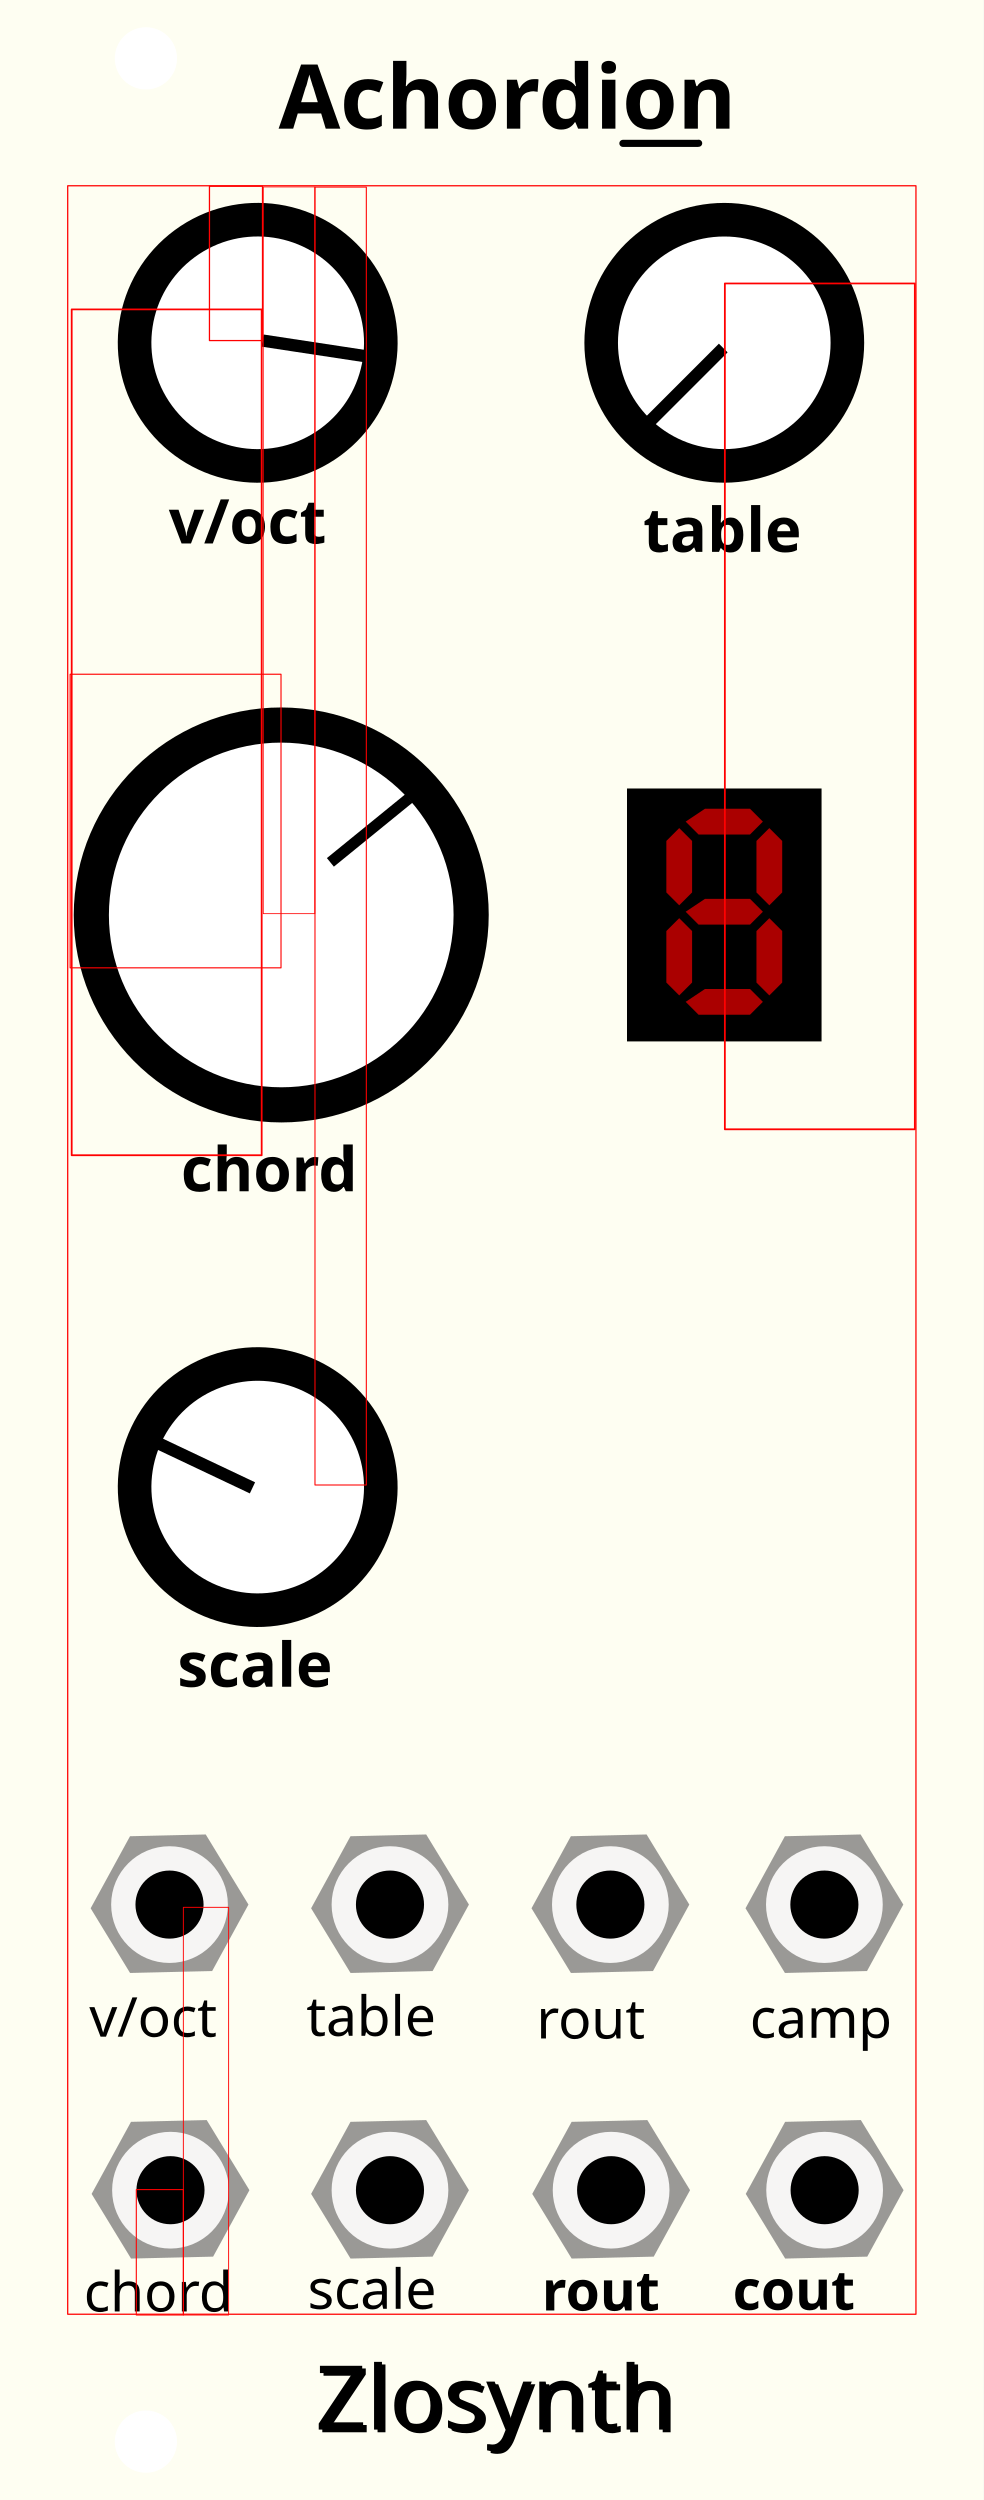
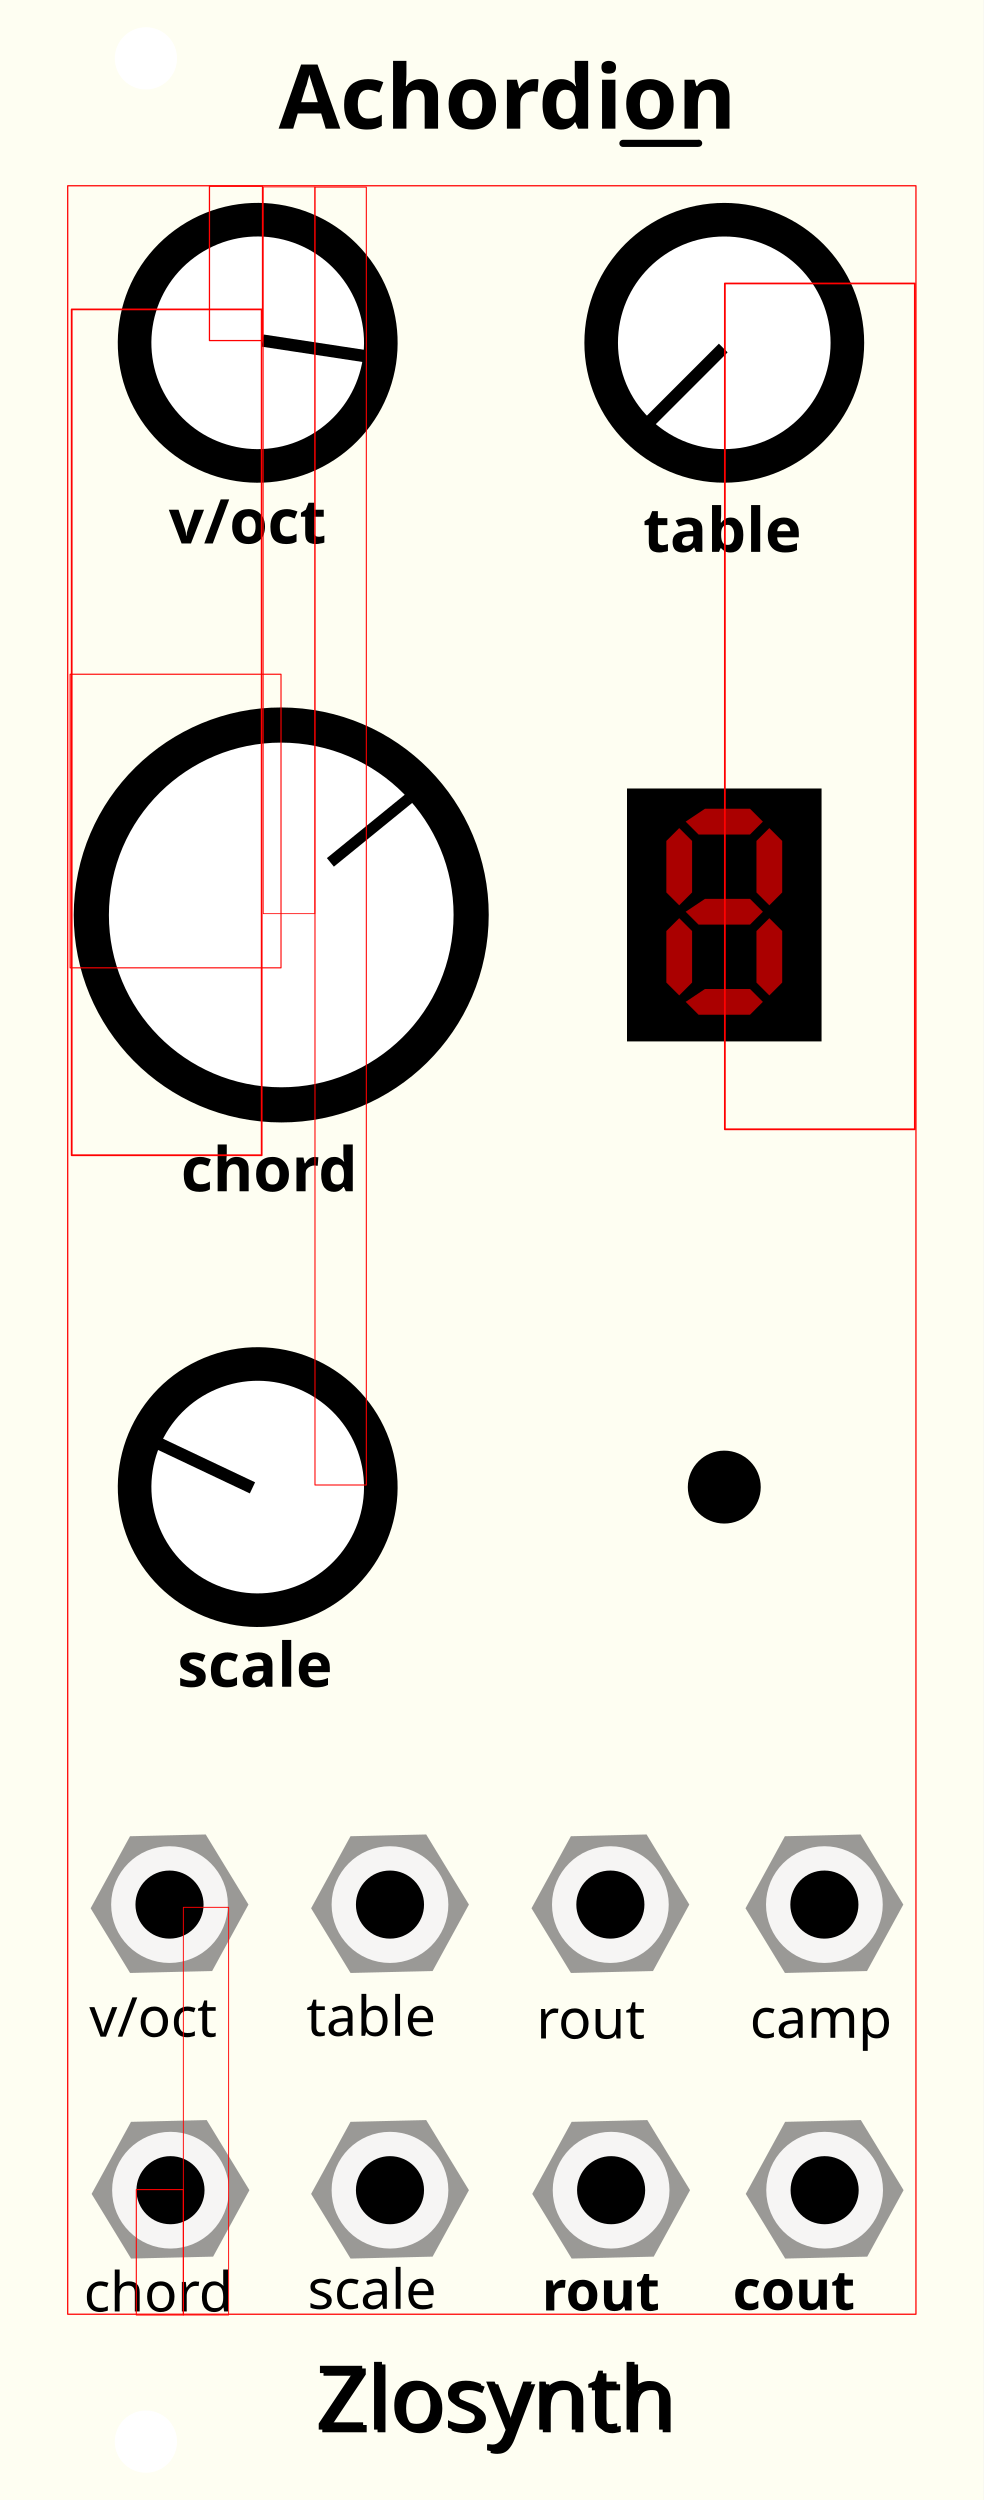
<svg xmlns="http://www.w3.org/2000/svg" id="svg8" version="1.1" viewBox="0 0 50.56 128.5" height="485.669" width="191.093">
  <defs id="defs2" />
  <g id="g342" style="display:inline">
    <g id="g332">
      <rect x="0" y="0" width="50.56" height="128.5" rx="0" ry="0" style="fill:#fefef2;fill-opacity:1;stroke:none;stroke-width:0mm" id="rect330" />
    </g>
    <g id="g340">
      <g style="fill:#ffffff;stroke:none;stroke-width:0" id="g338">
        <circle cx="7.5" cy="125.5" r="1.6" id="circle334" />
        <circle cx="7.5" cy="3" r="1.6" id="circle336" />
      </g>
    </g>
  </g>
  <g id="jacks-group">
    <g id="g841">
      <g id="g832" />
      <g id="g836">
        <path style="fill:#9a9996;stroke:#9a9996;stroke-width:0.1" id="path834" d="m 12.763,112.576 -1.839,3.366 -4.161,0.098 -1.996,-3.275 1.996,-3.653 3.834,-0.09 z" />
      </g>
      <g id="g839">
        <circle cx="8.763" cy="112.576" r="2.375" id="id_V/Oct" style="fill:#000000;stroke:#f6f5f4;stroke-width:1.25" />
      </g>
    </g>
    <g id="g863">
      <g id="g853" />
      <g id="g857">
        <path style="fill:#9a9996;stroke:#9a9996;stroke-width:0.1" id="path855" d="m 35.411,112.576 -1.839,3.366 -4.161,0.098 -1.996,-3.275 1.996,-3.653 3.834,-0.09 z" />
      </g>
      <g id="g861">
        <circle cx="31.411" cy="112.576" r="2.375" id="circle859" style="fill:#000000;stroke:#f6f5f4;stroke-width:1.25" />
      </g>
    </g>
    <g id="g875" style="display:inline">
      <g id="g865" />
      <g id="g869">
        <path style="fill:#9a9996;stroke:#9a9996;stroke-width:0.1" id="path867" d="m 46.386,112.576 -1.839,3.366 -4.161,0.098 -1.996,-3.275 1.996,-3.653 3.834,-0.09 z" />
      </g>
      <g id="g873">
        <circle cx="42.386" cy="112.576" r="2.375" id="circle871" style="fill:#000000;stroke:#f6f5f4;stroke-width:1.25" />
      </g>
    </g>
    <g id="g887" style="display:inline">
      <g id="g877" />
      <g id="g881">
        <path style="fill:#9a9996;stroke:#9a9996;stroke-width:0.1" id="path879" d="m 24.045,112.576 -1.839,3.366 -4.161,0.098 -1.996,-3.275 1.996,-3.653 3.834,-0.09 z" />
      </g>
      <g id="g885">
        <circle cx="20.045" cy="112.576" r="2.375" id="circle883" style="fill:#000000;stroke:#f6f5f4;stroke-width:1.25" />
      </g>
    </g>
    <g id="g899" style="display:inline">
      <g id="g889" />
      <g id="g893">
        <path style="fill:#9a9996;stroke:#9a9996;stroke-width:0.1" id="path891" d="m 12.713,97.896 -1.839,3.366 -4.161,0.098 -1.996,-3.275 1.996,-3.653 3.834,-0.09 z" />
      </g>
      <g id="g897">
        <circle cx="8.713" cy="97.896" r="2.375" id="circle895" style="fill:#000000;stroke:#f6f5f4;stroke-width:1.25" />
      </g>
    </g>
    <g id="g911" style="display:inline">
      <g id="g901" />
      <g id="g905">
        <path style="fill:#9a9996;stroke:#9a9996;stroke-width:0.1" id="path903" d="m 24.045,97.896 -1.839,3.366 -4.161,0.098 -1.996,-3.275 1.996,-3.653 3.834,-0.09 z" />
      </g>
      <g id="g909">
        <circle cx="20.045" cy="97.896" r="2.375" id="circle907" style="fill:#000000;stroke:#f6f5f4;stroke-width:1.25" />
      </g>
    </g>
    <g id="g923" style="display:inline">
      <g id="g913" />
      <g id="g917">
        <path style="fill:#9a9996;stroke:#9a9996;stroke-width:0.1" id="path915" d="m 46.373,97.896 -1.839,3.366 -4.161,0.098 -1.996,-3.275 1.996,-3.653 3.834,-0.09 z" />
      </g>
      <g id="g921">
        <circle cx="42.373" cy="97.896" r="2.375" id="circle919" style="fill:#000000;stroke:#f6f5f4;stroke-width:1.25" />
      </g>
    </g>
    <g id="g935" style="display:inline">
      <g id="g925" />
      <g id="g929">
        <path style="fill:#9a9996;stroke:#9a9996;stroke-width:0.1" id="path927" d="m 35.373,97.896 -1.839,3.366 -4.161,0.098 -1.996,-3.275 1.996,-3.653 3.834,-0.09 z" />
      </g>
      <g id="g933">
        <circle cx="31.373" cy="97.896" r="2.375" id="circle931" style="fill:#000000;stroke:#f6f5f4;stroke-width:1.25" />
      </g>
    </g>
  </g>
  <g id="layer1">
    <text xml:space="preserve" style="font-style:normal;font-weight:normal;font-size:4.586px;line-height:1.25;font-family:sans-serif;fill:#000000;fill-opacity:1;stroke:none;stroke-width:0.265" x="16.209" y="124.881" id="text942">
      <tspan id="tspan940" x="16.209" y="124.881" style="font-style:normal;font-variant:normal;font-weight:normal;font-stretch:normal;font-size:4.586px;font-family:Comfortaa;-inkscape-font-specification:'Comfortaa, Normal';font-variant-ligatures:normal;font-variant-caps:normal;font-variant-numeric:normal;font-variant-east-asian:normal;stroke-width:0.265">Zlosynth</tspan>
    </text>
    <text xml:space="preserve" style="font-style:normal;font-weight:normal;font-size:4.586px;line-height:1.25;font-family:sans-serif;fill:#000000;fill-opacity:1;stroke:none;stroke-width:0.265" x="16.394" y="125.018" id="text942-6">
      <tspan id="tspan940-6" x="16.394" y="125.018" style="font-style:normal;font-variant:normal;font-weight:normal;font-stretch:normal;font-size:4.586px;font-family:Comfortaa;-inkscape-font-specification:'Comfortaa, Normal';font-variant-ligatures:normal;font-variant-caps:normal;font-variant-numeric:normal;font-variant-east-asian:normal;stroke-width:0.265">Zlosynth</tspan>
    </text>
  </g>
  <g id="g1799">
    <text xml:space="preserve" style="font-style:normal;font-weight:normal;font-size:2.822px;line-height:1.25;font-family:sans-serif;fill:#000000;fill-opacity:1;stroke:none;stroke-width:0.265" x="37.663" y="118.718" id="text1797">
      <tspan id="tspan1795" x="37.663" y="118.718" style="font-style:normal;font-variant:normal;font-weight:bold;font-stretch:normal;font-size:2.822px;font-family:Comfortaa;-inkscape-font-specification:'Comfortaa, Normal';font-variant-ligatures:normal;font-variant-caps:normal;font-variant-numeric:normal;font-variant-east-asian:normal;stroke-width:0.265">cout</tspan>
    </text>
    <text xml:space="preserve" style="font-style:normal;font-weight:normal;font-size:2.822px;line-height:1.25;font-family:sans-serif;fill:#000000;fill-opacity:1;stroke:none;stroke-width:0.265" x="27.851" y="118.759" id="text1797-2">
      <tspan id="tspan1795-1" x="27.851" y="118.759" style="font-style:normal;font-variant:normal;font-weight:bold;font-stretch:normal;font-size:2.822px;font-family:Comfortaa;-inkscape-font-specification:'Comfortaa, Normal';font-variant-ligatures:normal;font-variant-caps:normal;font-variant-numeric:normal;font-variant-east-asian:normal;stroke-width:0.265">rout</tspan>
    </text>
    <text xml:space="preserve" style="font-style:normal;font-weight:normal;font-size:2.822px;line-height:1.25;font-family:sans-serif;fill:#000000;fill-opacity:1;stroke:none;stroke-width:0.265" x="15.815" y="118.671" id="text1797-2-0">
      <tspan id="tspan1795-1-5" x="15.815" y="118.671" style="font-style:normal;font-variant:normal;font-weight:normal;font-stretch:normal;font-size:2.822px;font-family:Comfortaa;-inkscape-font-specification:'Comfortaa, Normal';font-variant-ligatures:normal;font-variant-caps:normal;font-variant-numeric:normal;font-variant-east-asian:normal;stroke-width:0.265">scale</tspan>
    </text>
    <text xml:space="preserve" style="font-style:normal;font-weight:normal;font-size:2.822px;line-height:1.25;font-family:sans-serif;fill:#000000;fill-opacity:1;stroke:none;stroke-width:0.265" x="4.309" y="118.809" id="text1797-2-0-1">
      <tspan id="tspan1795-1-5-1" x="4.309" y="118.809" style="font-style:normal;font-variant:normal;font-weight:normal;font-stretch:normal;font-size:2.822px;font-family:Comfortaa;-inkscape-font-specification:'Comfortaa, Normal';font-variant-ligatures:normal;font-variant-caps:normal;font-variant-numeric:normal;font-variant-east-asian:normal;stroke-width:0.265">chord</tspan>
    </text>
    <text xml:space="preserve" style="font-style:normal;font-weight:normal;font-size:2.822px;line-height:1.25;font-family:sans-serif;fill:#000000;fill-opacity:1;stroke:none;stroke-width:0.265" x="4.591" y="104.686" id="text1797-2-0-1-0">
      <tspan id="tspan1795-1-5-1-8" x="4.591" y="104.686" style="font-style:normal;font-variant:normal;font-weight:normal;font-stretch:normal;font-size:2.822px;font-family:Comfortaa;-inkscape-font-specification:'Comfortaa, Normal';font-variant-ligatures:normal;font-variant-caps:normal;font-variant-numeric:normal;font-variant-east-asian:normal;stroke-width:0.265">v/oct</tspan>
    </text>
    <text xml:space="preserve" style="font-style:normal;font-weight:normal;font-size:2.822px;line-height:1.25;font-family:sans-serif;fill:#000000;fill-opacity:1;stroke:none;stroke-width:0.265" x="15.741" y="104.641" id="text1797-2-0-1-0-5">
      <tspan id="tspan1795-1-5-1-8-0" x="15.741" y="104.641" style="font-style:normal;font-variant:normal;font-weight:normal;font-stretch:normal;font-size:2.822px;font-family:Comfortaa;-inkscape-font-specification:'Comfortaa, Normal';font-variant-ligatures:normal;font-variant-caps:normal;font-variant-numeric:normal;font-variant-east-asian:normal;stroke-width:0.265">table</tspan>
    </text>
    <text xml:space="preserve" style="font-style:normal;font-weight:normal;font-size:2.822px;line-height:1.25;font-family:sans-serif;fill:#000000;fill-opacity:1;stroke:none;stroke-width:0.265" x="27.58" y="104.778" id="text1797-2-0-1-0-5-6">
      <tspan id="tspan1795-1-5-1-8-0-4" x="27.58" y="104.778" style="font-style:normal;font-variant:normal;font-weight:normal;font-stretch:normal;font-size:2.822px;font-family:Comfortaa;-inkscape-font-specification:'Comfortaa, Normal';font-variant-ligatures:normal;font-variant-caps:normal;font-variant-numeric:normal;font-variant-east-asian:normal;stroke-width:0.265">rout</tspan>
    </text>
    <text xml:space="preserve" style="font-style:normal;font-weight:normal;font-size:2.822px;line-height:1.25;font-family:sans-serif;fill:#000000;fill-opacity:1;stroke:none;stroke-width:0.265" x="38.544" y="104.745" id="text1797-2-0-1-0-5-6-6">
      <tspan id="tspan1795-1-5-1-8-0-4-2" x="38.544" y="104.745" style="font-style:normal;font-variant:normal;font-weight:normal;font-stretch:normal;font-size:2.822px;font-family:Comfortaa;-inkscape-font-specification:'Comfortaa, Normal';font-variant-ligatures:normal;font-variant-caps:normal;font-variant-numeric:normal;font-variant-east-asian:normal;stroke-width:0.265">camp</tspan>
    </text>
    <text xml:space="preserve" style="font-style:normal;font-weight:normal;font-size:3.175px;line-height:1.25;font-family:sans-serif;fill:#000000;fill-opacity:1;stroke:none;stroke-width:0.265" x="8.676" y="27.932" id="text1797-2-0-1-0-9">
      <tspan id="tspan1795-1-5-1-8-6" x="8.676" y="27.932" style="font-style:normal;font-variant:normal;font-weight:bold;font-stretch:normal;font-size:3.175px;font-family:Comfortaa;-inkscape-font-specification:'Comfortaa, Normal';font-variant-ligatures:normal;font-variant-caps:normal;font-variant-numeric:normal;font-variant-east-asian:normal;stroke-width:0.265">v/oct</tspan>
    </text>
    <text xml:space="preserve" style="font-style:normal;font-weight:normal;font-size:3.175px;line-height:1.25;font-family:sans-serif;fill:#000000;fill-opacity:1;stroke:none;stroke-width:0.265" x="33.051" y="28.366" id="text1797-2-0-1-0-9-9">
      <tspan id="tspan1795-1-5-1-8-6-3" x="33.051" y="28.366" style="font-style:normal;font-variant:normal;font-weight:bold;font-stretch:normal;font-size:3.175px;font-family:Comfortaa;-inkscape-font-specification:'Comfortaa, Normal';font-variant-ligatures:normal;font-variant-caps:normal;font-variant-numeric:normal;font-variant-east-asian:normal;stroke-width:0.265">table</tspan>
    </text>
    <text xml:space="preserve" style="font-style:normal;font-weight:normal;font-size:3.175px;line-height:1.25;font-family:sans-serif;fill:#000000;fill-opacity:1;stroke:none;stroke-width:0.265" x="9.304" y="61.23" id="text1797-2-0-1-0-9-3">
      <tspan id="tspan1795-1-5-1-8-6-8" x="9.304" y="61.23" style="font-style:normal;font-variant:normal;font-weight:bold;font-stretch:normal;font-size:3.175px;font-family:Comfortaa;-inkscape-font-specification:'Comfortaa, Normal';font-variant-ligatures:normal;font-variant-caps:normal;font-variant-numeric:normal;font-variant-east-asian:normal;stroke-width:0.265">chord</tspan>
    </text>
    <text xml:space="preserve" style="font-style:normal;font-weight:normal;font-size:3.175px;line-height:1.25;font-family:sans-serif;fill:#000000;fill-opacity:1;stroke:none;stroke-width:0.265" x="9.12" y="86.7" id="text1797-2-0-1-0-9-3-0">
      <tspan id="tspan1795-1-5-1-8-6-8-5" x="9.12" y="86.7" style="font-style:normal;font-variant:normal;font-weight:bold;font-stretch:normal;font-size:3.175px;font-family:Comfortaa;-inkscape-font-specification:'Comfortaa, Normal';font-variant-ligatures:normal;font-variant-caps:normal;font-variant-numeric:normal;font-variant-east-asian:normal;stroke-width:0.265">scale</tspan>
    </text>
    <text xml:space="preserve" style="font-style:normal;font-weight:normal;font-size:10.583px;line-height:1.25;font-family:sans-serif;fill:#000000;fill-opacity:1;stroke:none;stroke-width:0.265" x="-2.718" y="87.798" id="text3265">
      <tspan id="tspan3263" x="-2.718" y="87.798" style="stroke-width:0.265" />
    </text>
  </g>
  <g id="g960">
    <text xml:space="preserve" style="font-style:normal;font-weight:normal;font-size:4.586px;line-height:1.25;font-family:sans-serif;fill:#000000;fill-opacity:1;stroke:none;stroke-width:0.265" x="14.321" y="6.614" id="text958">
      <tspan id="tspan956" x="14.321" y="6.614" style="font-style:normal;font-variant:normal;font-weight:bold;font-stretch:normal;font-size:4.586px;font-family:Comfortaa;-inkscape-font-specification:'Comfortaa, Bold';font-variant-ligatures:normal;font-variant-caps:normal;font-variant-numeric:normal;font-variant-east-asian:normal;stroke-width:0.265">Achordion</tspan>
    </text>
    <path style="fill:none;stroke:#000000;stroke-width:0.365;stroke-linecap:round;stroke-linejoin:miter;stroke-miterlimit:4.3;stroke-dasharray:none;stroke-opacity:1" d="m 32.017,7.369 c 3.844,0 3.844,0 3.844,0 l 0.05,-0.006" id="path962" />
  </g>
  <g id="layer2">
    <g id="g6769" transform="translate(0.0900496,-0.2645835)">
      <rect style="display:inline;fill:#000000;fill-opacity:1;stroke:none;stroke-width:0.092;stroke-linecap:round;stroke-linejoin:round;stroke-miterlimit:4;stroke-dasharray:none" id="rect6749" width="10" height="13" x="32.138" y="40.793" />
      <g id="g2298" transform="matrix(0.1996103,0,0,0.1996103,20.57795,44.51521)">
        <rect fill="#cccccc" opacity="0.4" width="36.461" height="61.321" id="rect2284" x="64.729" y="-16.744" style="opacity:1;fill:#000000;stroke-width:1.657" />
        <path d="m 73.016,-10.114 3.315,3.315 H 89.589 L 92.903,-10.114 89.589,-13.429 H 77.987 Z m 0,23.203 3.315,3.315 H 89.589 L 92.903,13.088 89.589,9.774 H 77.987 Z m 0,23.203 3.315,3.315 H 89.589 L 92.903,36.291 89.589,32.976 H 77.987 Z m -1.657,-44.748 -3.315,3.315 v 13.259 l 3.315,3.315 3.315,-3.315 v -13.259 z m 0,23.203 -3.315,3.315 v 13.259 l 3.315,3.315 3.315,-3.315 V 18.06 Z m 23.203,-23.203 -3.315,3.315 v 13.259 l 3.315,3.315 3.315,-3.315 v -13.259 z m 0,23.203 -3.315,3.315 v 13.259 l 3.315,3.315 3.315,-3.315 V 18.06 Z" id="path2286" style="fill:#aa0000;stroke-width:1.657" />
      </g>
    </g>
  </g>
  <g id="knobs-group">
    <g id="g2393">
      <g id="g2388" />
      <g id="g2391" />
    </g>
    <g id="g2912">
      <g id="g2902" />
      <g id="g2906" />
      <g id="g2910">
        <g id="g3128" transform="matrix(1.054212,0,0,1.054212,-0.3289405,-5.322827)">
          <circle cx="-25.161" cy="-2.527" r="6.549" id="id_s_Small" style="fill:#000000;stroke:#000000;stroke-width:0.546" transform="rotate(-126.347)" />
          <circle cx="-25.161" cy="-2.527" r="5.457" id="id_Small" style="fill:#ffffff;stroke:#000000;stroke-width:0.546" transform="rotate(-126.347)" />
          <path d="m 13.111,21.654 5.437,0.827" style="fill:none;stroke:#000000;stroke-width:0.6" id="path2908-1" />
        </g>
      </g>
    </g>
    <g id="g3052">
      <g id="g3042" />
      <g id="g3046" />
      <g id="g3050">
        <g id="g3140" transform="matrix(0.7722764,0,0,0.7722764,0.5766505,8.239146)">
          <circle cx="-22.998" cy="-48.134" id="circle3040" style="fill:#000000;stroke:#000000;stroke-width:0.614" r="13.502" transform="rotate(-174.1496)" />
          <circle cx="-22.998" cy="-48.134" id="circle3044" style="fill:#ffffff;stroke:#000000;stroke-width:0.655" r="11.797" transform="rotate(-174.1496)" />
          <path d="m 21.242,46.728 5.235,-4.262" style="fill:none;stroke:#000000;stroke-width:0.736" id="path3048" />
        </g>
        <g id="g3121" transform="matrix(1.054038,0,0,1.054038,-2.100448,-5.161636)">
          <circle cx="37.312" cy="21.614" r="6.549" id="id_s_Small-0" style="fill:#000000;stroke:#000000;stroke-width:0.546" />
          <circle cx="37.312" cy="21.614" r="5.457" id="id_Small-3" style="fill:#ffffff;stroke:#000000;stroke-width:0.546" />
          <path d="m 37.261,21.868 -3.889,3.889" style="fill:none;stroke:#000000;stroke-width:0.6" id="path2908-1-4" />
        </g>
        <g id="g3133" transform="matrix(1.053868,0,0,1.053868,-0.2453684,-4.321666)">
          <circle cx="76.469" cy="13.733" r="6.549" id="id_s_Small-03" style="fill:#000000;stroke:#000000;stroke-width:0.546" transform="rotate(70.33451)" />
          <circle cx="76.469" cy="13.733" r="5.457" id="id_Small-9" style="fill:#ffffff;stroke:#000000;stroke-width:0.546" transform="rotate(70.33451)" />
          <path d="M 12.546,76.668 7.575,74.314" style="fill:none;stroke:#000000;stroke-width:0.6" id="path2908-1-1" />
        </g>
      </g>
    </g>
  </g>
  <rect style="fill:none;fill-opacity:1;stroke:#ff0000;stroke-width:0.065;stroke-linecap:round;stroke-linejoin:round;stroke-miterlimit:4;stroke-dasharray:none" id="rect6558" width="43.6" height="109.4" x="3.48" y="9.55" />
  <rect style="fill:none;fill-opacity:1;stroke:#ff0000;stroke-width:0.056;stroke-linecap:round;stroke-linejoin:round;stroke-miterlimit:4;stroke-dasharray:none" id="rect6562" width="2.418" height="6.444" x="7.006" y="112.546" />
  <rect style="fill:none;fill-opacity:1;stroke:#ff0000;stroke-width:0.066;stroke-linecap:round;stroke-linejoin:round;stroke-miterlimit:4;stroke-dasharray:none" id="rect6562-4" width="2.727" height="7.934" x="10.766" y="9.571" />
  <rect style="fill:none;fill-opacity:1;stroke:#ff0000;stroke-width:0.092;stroke-linecap:round;stroke-linejoin:round;stroke-miterlimit:4;stroke-dasharray:none" id="rect6562-4-0" width="9.765" height="43.477" x="3.685" y="15.903" />
  <rect style="fill:none;fill-opacity:1;stroke:#ff0000;stroke-width:0.047;stroke-linecap:round;stroke-linejoin:round;stroke-miterlimit:4;stroke-dasharray:none" id="rect6562-0" width="2.327" height="20.953" x="9.424" y="98.037" />
  <rect style="fill:none;fill-opacity:1;stroke:#ff0000;stroke-width:0.092;stroke-linecap:round;stroke-linejoin:round;stroke-miterlimit:4;stroke-dasharray:none" id="rect6562-4-0-4" width="9.765" height="43.477" x="37.258" y="14.57" />
  <rect style="fill:none;fill-opacity:1;stroke:#ff0000;stroke-width:0.058;stroke-linecap:round;stroke-linejoin:round;stroke-miterlimit:4;stroke-dasharray:none" id="rect6562-4-0-6" width="10.839" height="15.09" x="3.605" y="34.657" />
  <rect style="fill:none;fill-opacity:1;stroke:#ff0000;stroke-width:0.041;stroke-linecap:round;stroke-linejoin:round;stroke-miterlimit:4;stroke-dasharray:none" id="rect6562-4-2" width="2.652" height="37.354" x="13.531" y="9.609" />
  <rect style="fill:none;fill-opacity:1;stroke:#ff0000;stroke-width:0.055;stroke-linecap:round;stroke-linejoin:round;stroke-miterlimit:4;stroke-dasharray:none" id="rect6562-4-2-6" width="2.639" height="66.713" x="16.19" y="9.616" />
+   <circle style="opacity:1;fill:#000000;fill-opacity:1;stroke:none;stroke-width:0.041;stroke-linecap:round;stroke-linejoin:round;stroke-miterlimit:4;stroke-dasharray:none" id="path6833" cx="37.228" cy="76.437" r="1.874" />
</svg>
